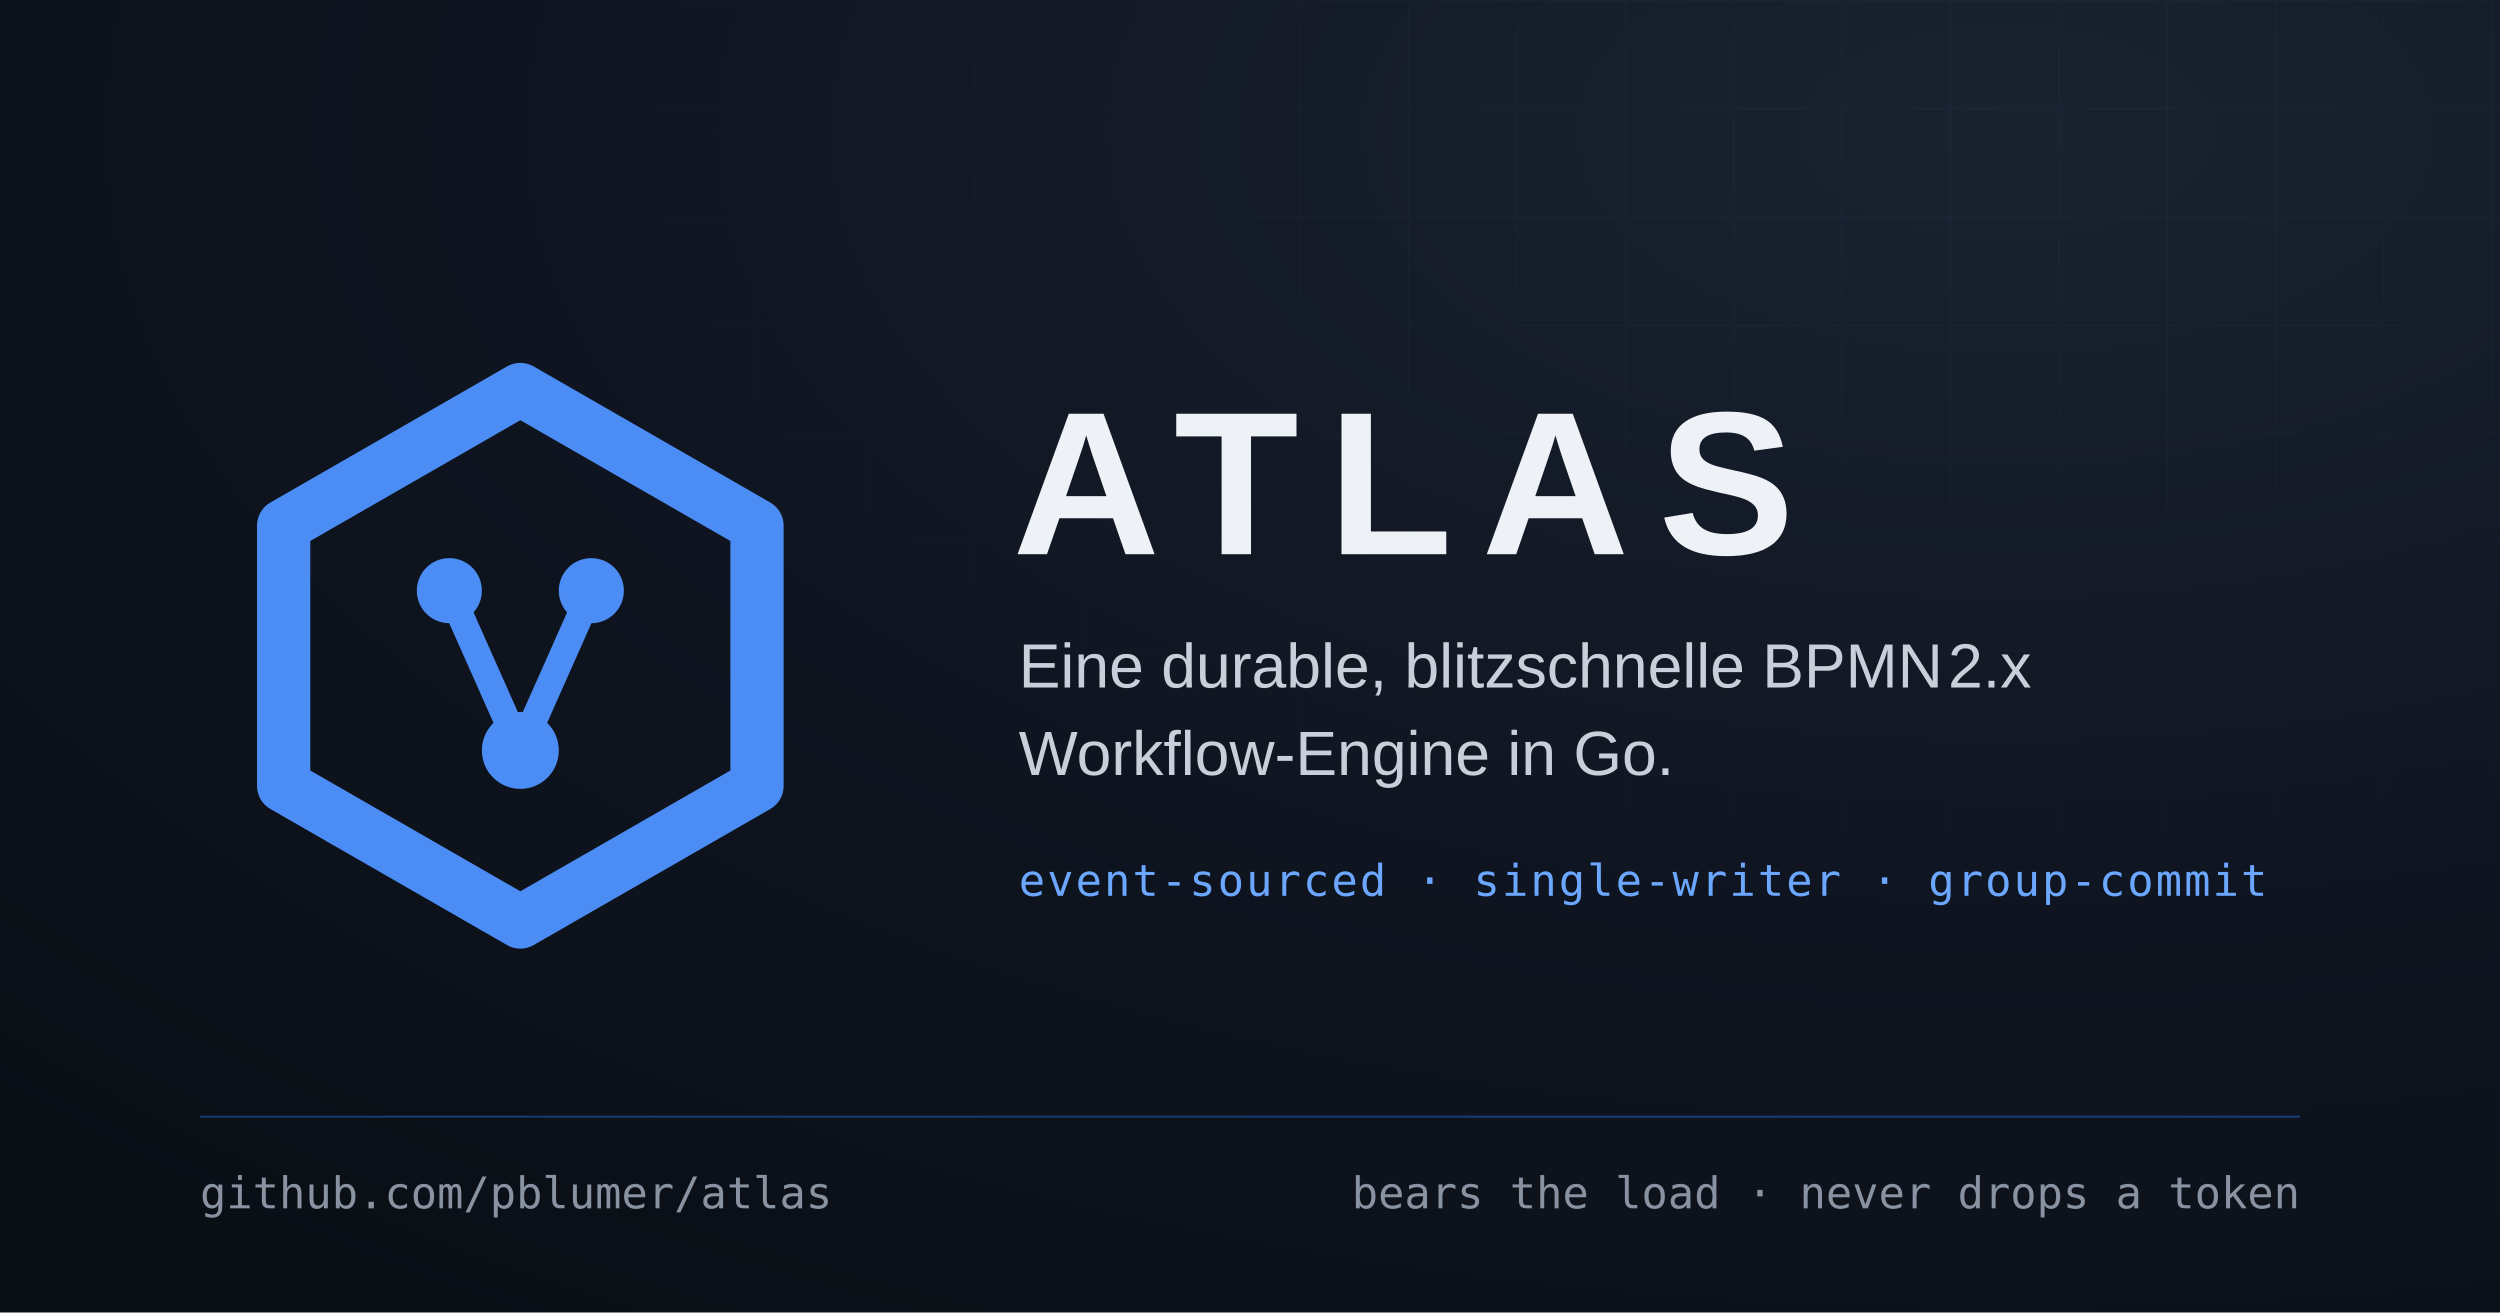
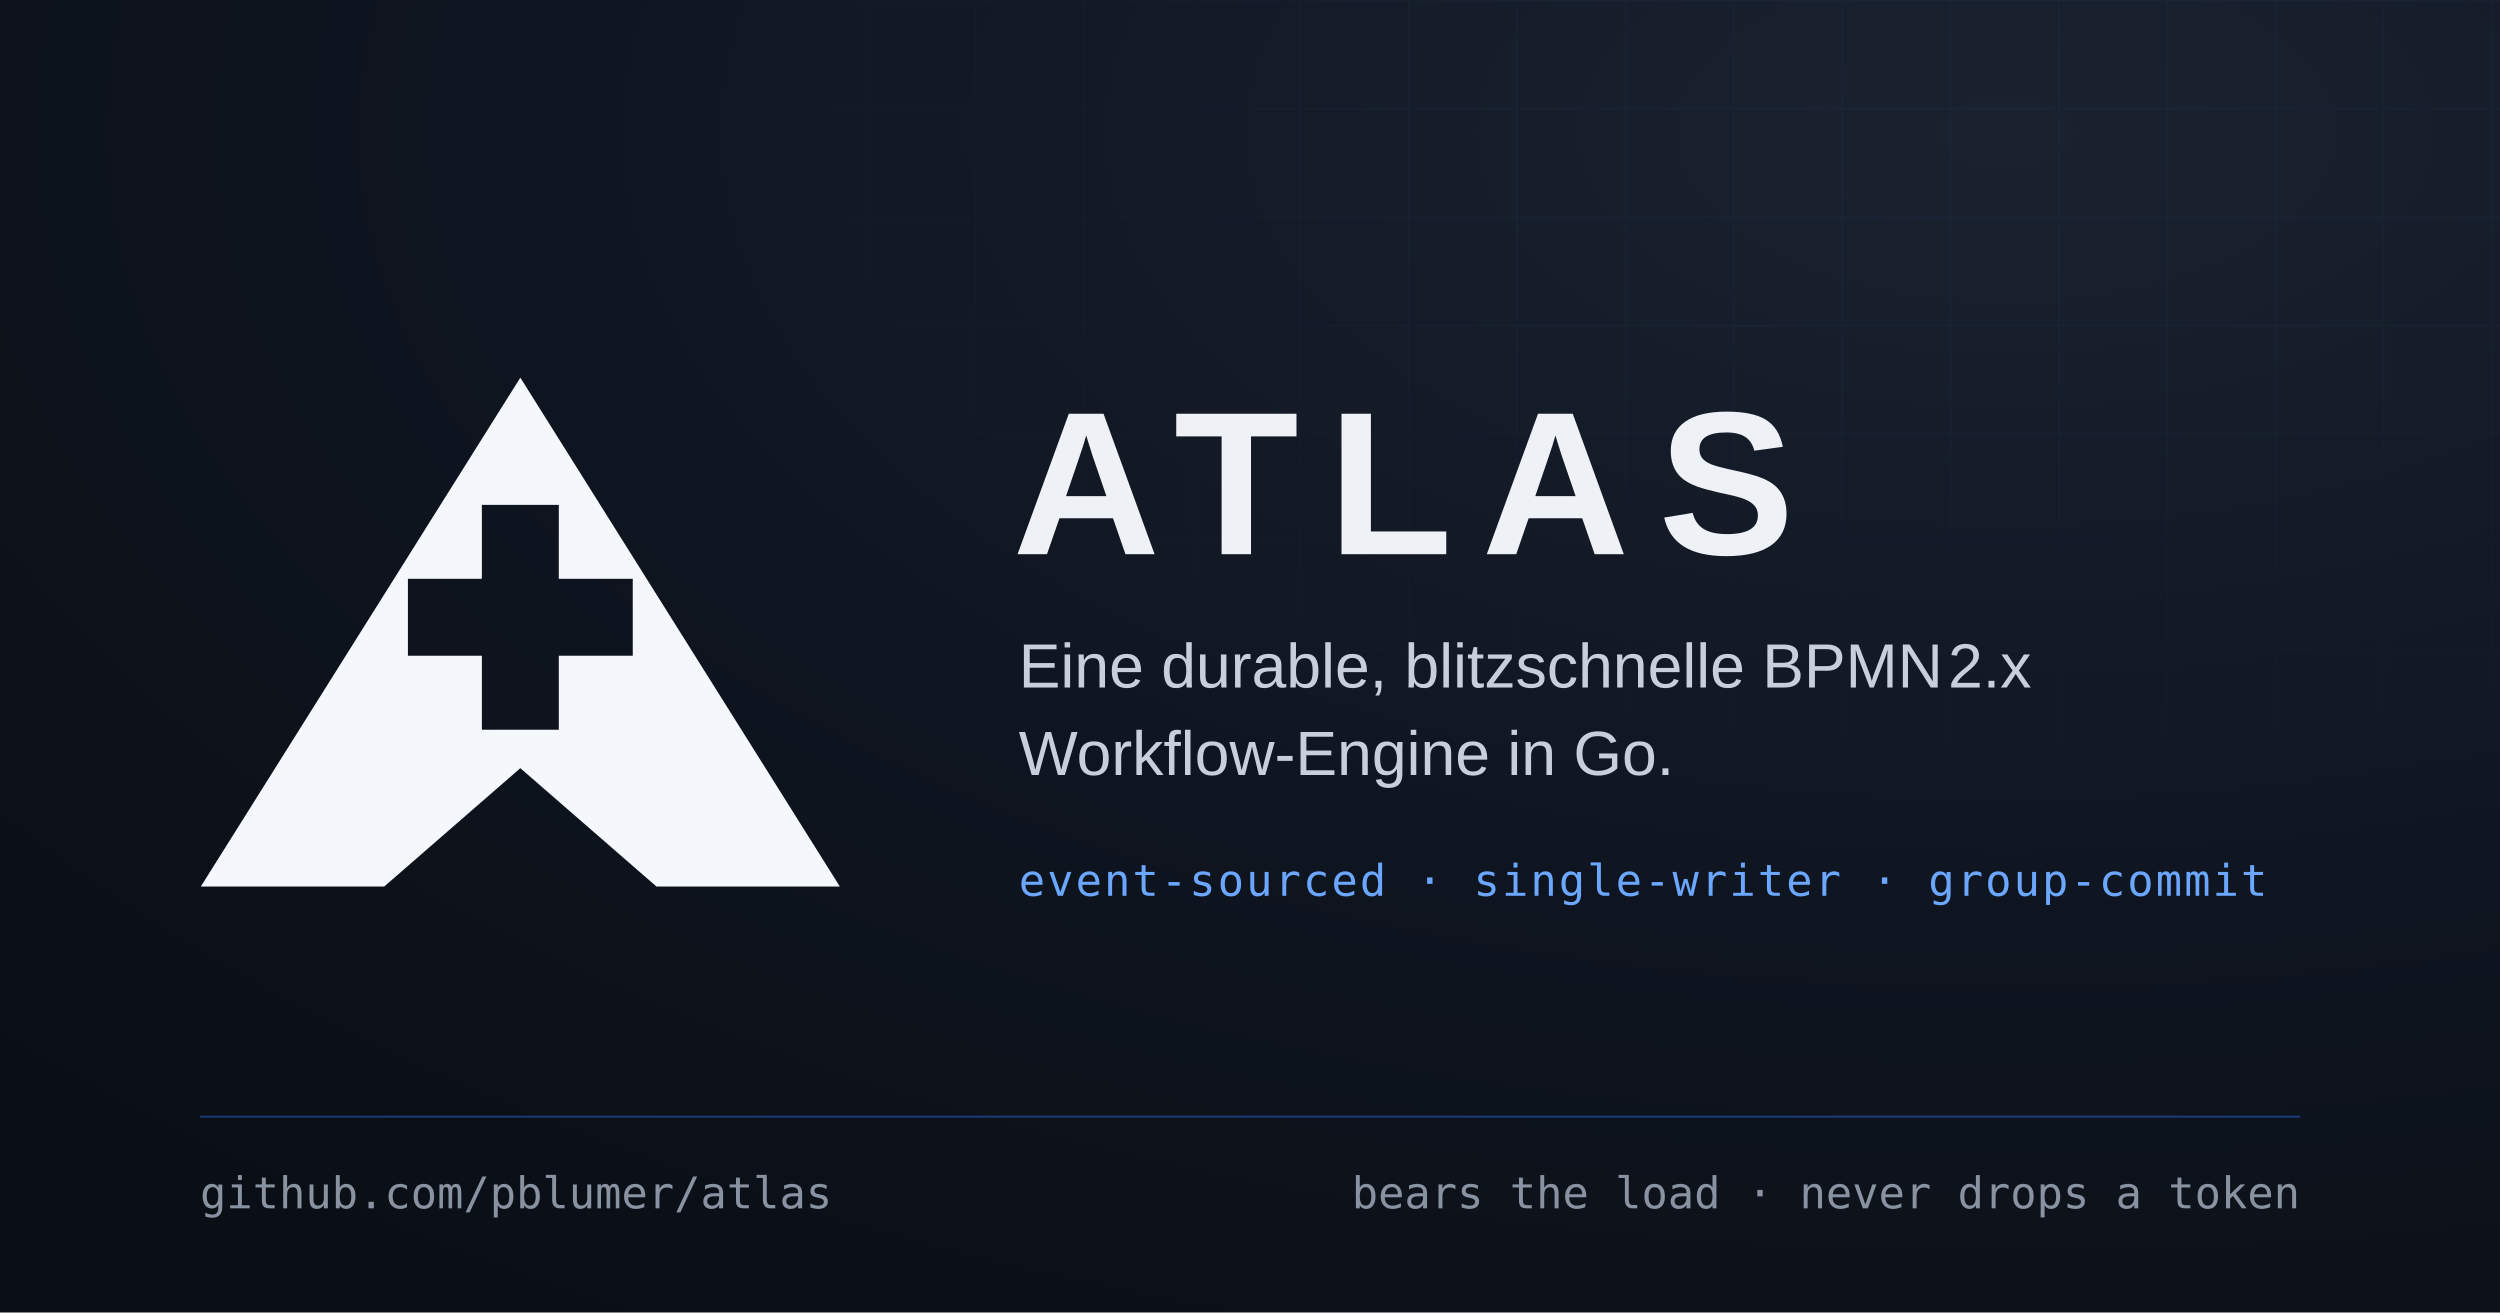
<svg xmlns="http://www.w3.org/2000/svg" viewBox="0 0 1200 630" width="1200" height="630" font-family="Arial, Helvetica, sans-serif">
  <defs>
    <radialGradient id="bg" cx="80%" cy="10%" r="110%">
      <stop offset="0%" stop-color="#1A2230" />
      <stop offset="55%" stop-color="#0F1520" />
      <stop offset="100%" stop-color="#0A0E15" />
    </radialGradient>
    <pattern id="grid" width="52" height="52" patternUnits="userSpaceOnUse">
      <path d="M52 0H0V52" fill="none" stroke="#3E86F5" stroke-width="1" opacity="0.07" />
    </pattern>
    <radialGradient id="gridfade" cx="78%" cy="12%" r="80%">
      <stop offset="0%" stop-color="#fff" stop-opacity="1" />
      <stop offset="70%" stop-color="#fff" stop-opacity="0" />
    </radialGradient>
    <mask id="gm">
      <rect width="1200" height="630" fill="url(#gridfade)" />
    </mask>
  </defs>
  <rect width="1200" height="630" fill="url(#bg)" />
  <rect width="1200" height="630" fill="url(#grid)" mask="url(#gm)" />
-   <g transform="translate(68,133) scale(1.42)" fill="none">
-     <path d="M128 38 208 84 208 172 128 218 48 172 48 84Z" stroke="#4C8DF5" stroke-width="18" stroke-linejoin="round" />
-     <path d="M104 106 128 160" stroke="#4C8DF5" stroke-width="9" stroke-linecap="round" />
-     <path d="M152 106 128 160" stroke="#4C8DF5" stroke-width="9" stroke-linecap="round" />
-     <circle cx="104" cy="106" r="11" fill="#4C8DF5" />
-     <circle cx="152" cy="106" r="11" fill="#4C8DF5" />
-     <circle cx="128" cy="160" r="13" fill="#4C8DF5" />
+   <g transform="translate(68,133) scale(1.42)">
+     <path fill="#F4F7FB" fill-rule="evenodd" d="M128 34 236 206 20 206Z              M128 166 174 206 82 206Z              M115 77H141V102H166V128H141V153H115V128H90V102H115Z" />
  </g>
  <text x="486" y="266" fill="#EEF1F5" font-size="98" font-weight="800" letter-spacing="14">ATLAS</text>
  <text x="489" y="330" fill="#C7CFDA" font-size="30" font-weight="500">Eine durable, blitzschnelle BPMN 2.x</text>
  <text x="489" y="372" fill="#C7CFDA" font-size="30" font-weight="500">Workflow-Engine in Go.</text>
  <text x="489" y="430" fill="#6BA6FF" font-size="21" font-family="monospace" letter-spacing="1">event-sourced · single-writer · group-commit</text>
  <line x1="96" y1="536" x2="1104" y2="536" stroke="#2A6BE0" stroke-width="1" opacity="0.45" />
  <text x="96" y="580" fill="#8892A0" font-size="21" font-family="monospace">github.com/pblumer/atlas</text>
  <text x="1104" y="580" fill="#8892A0" font-size="21" font-family="monospace" text-anchor="end">bears the load · never drops a token</text>
</svg>
